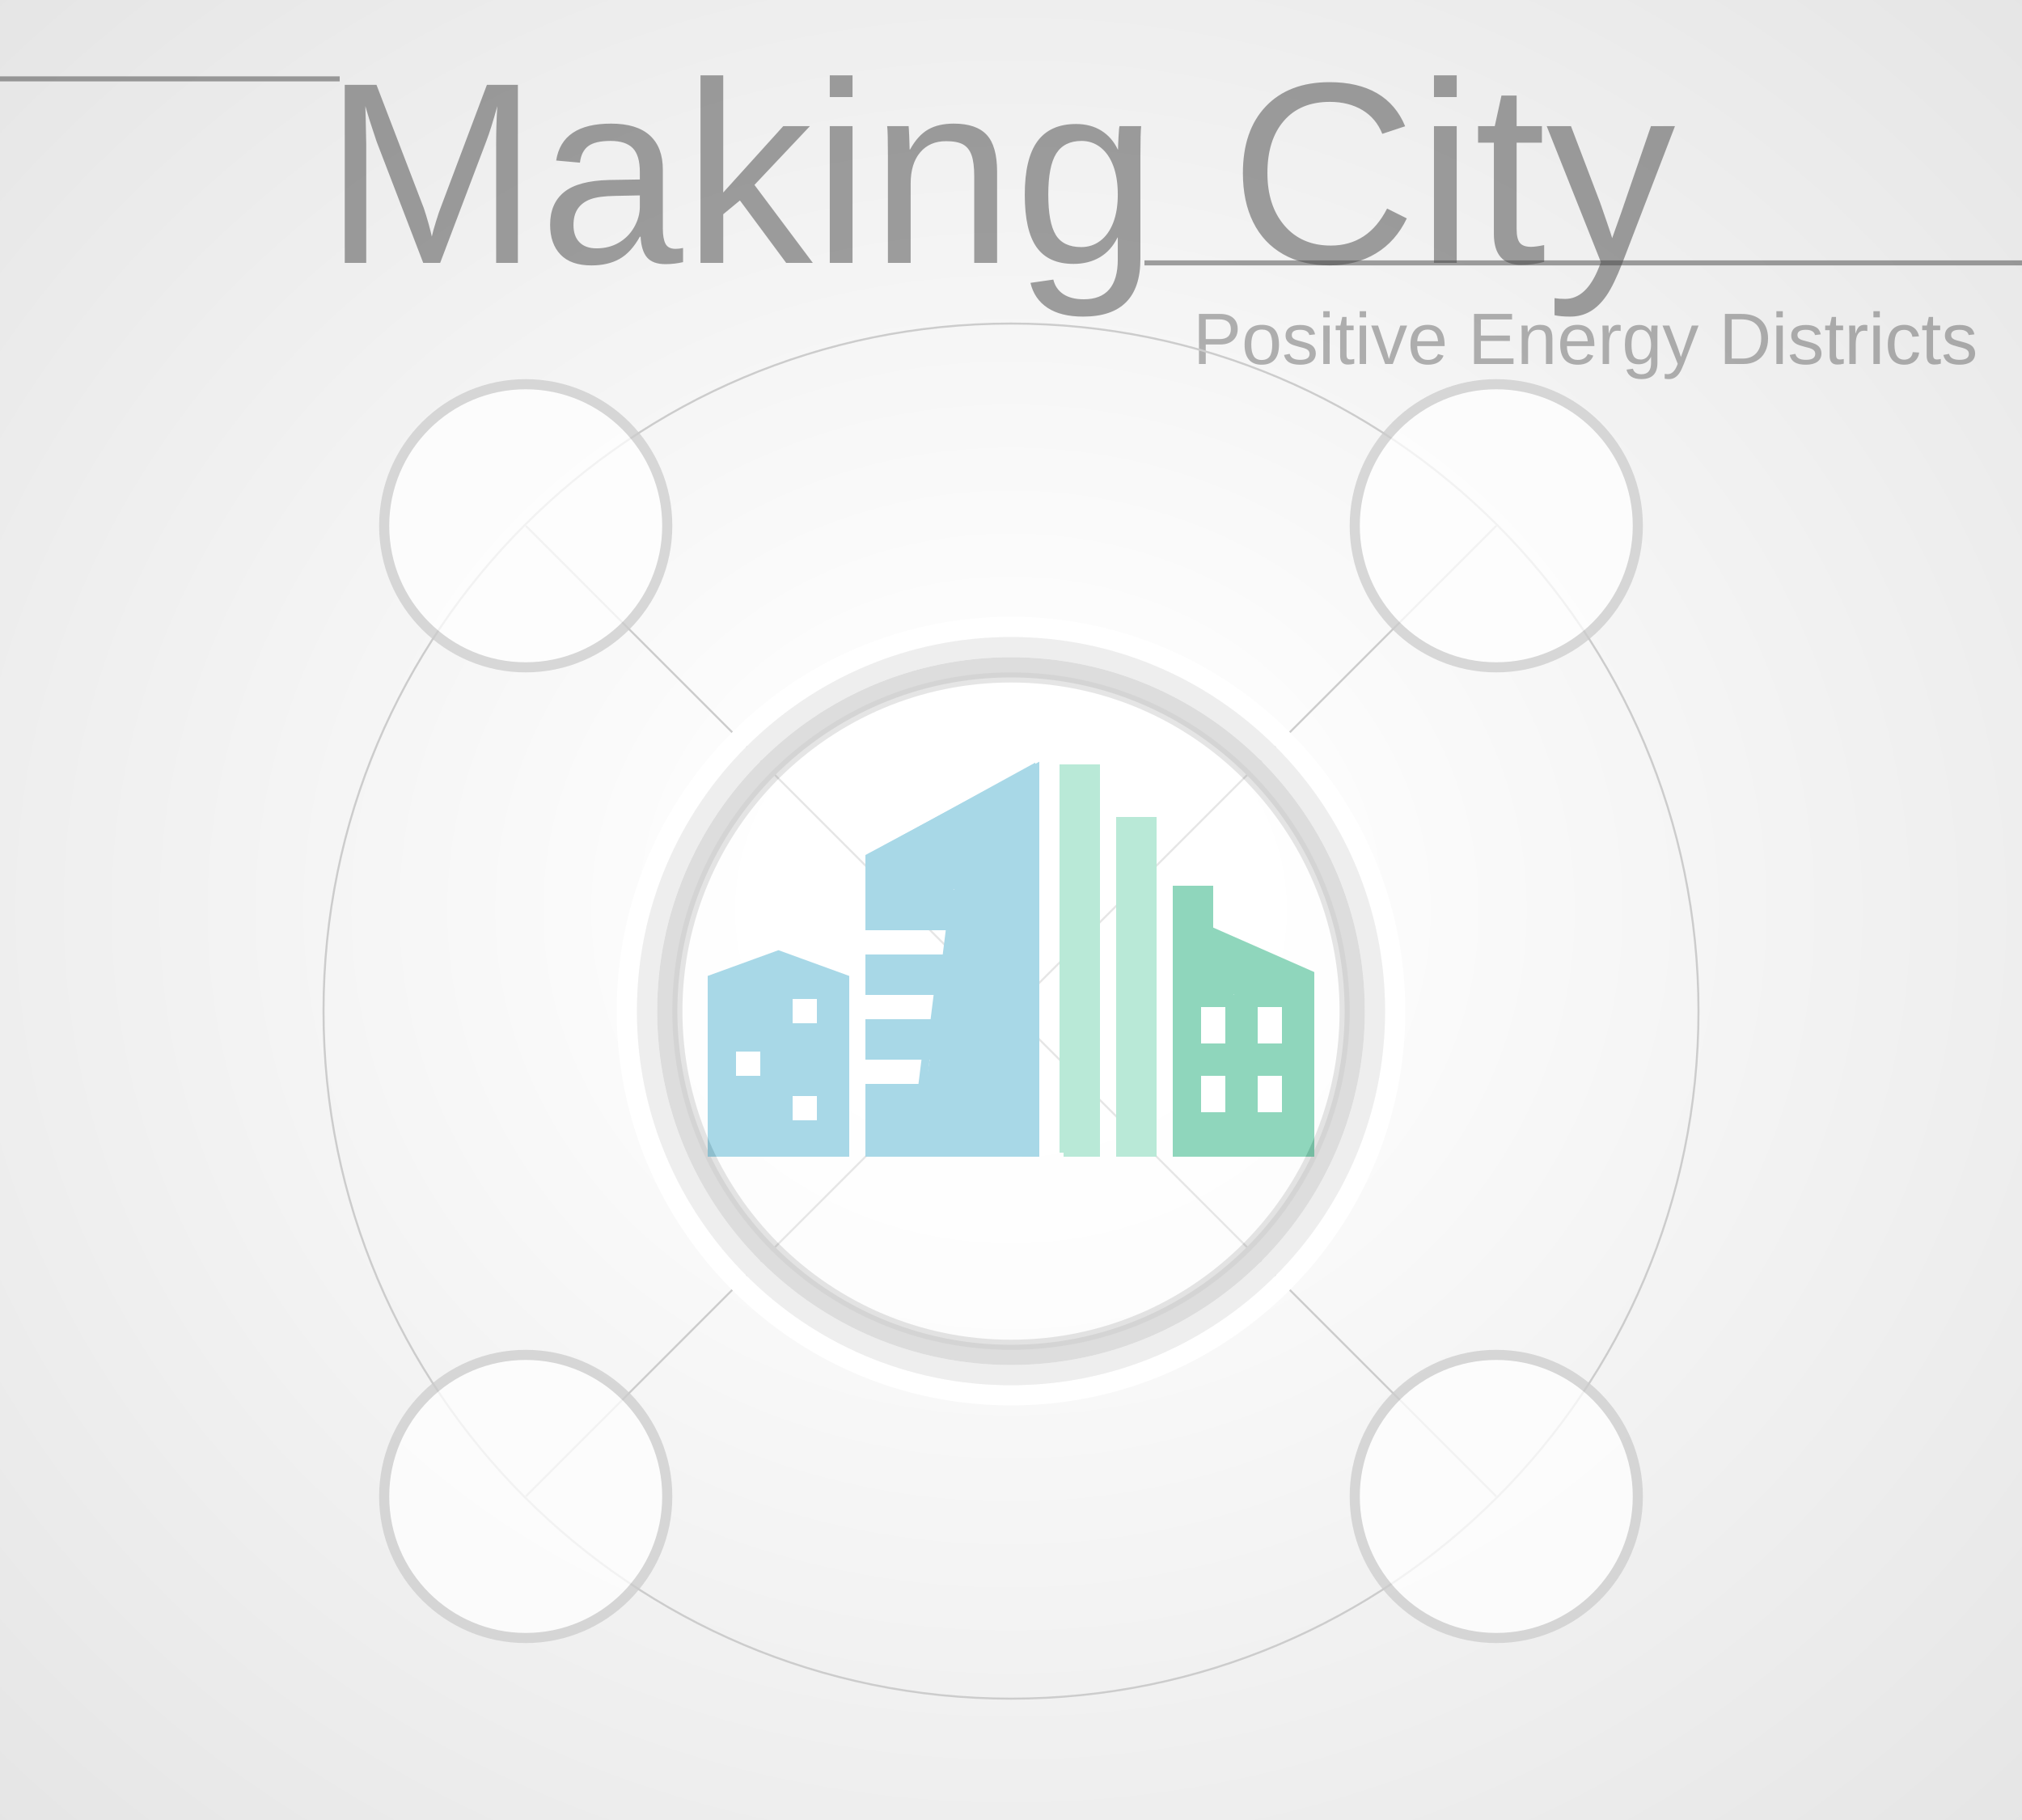
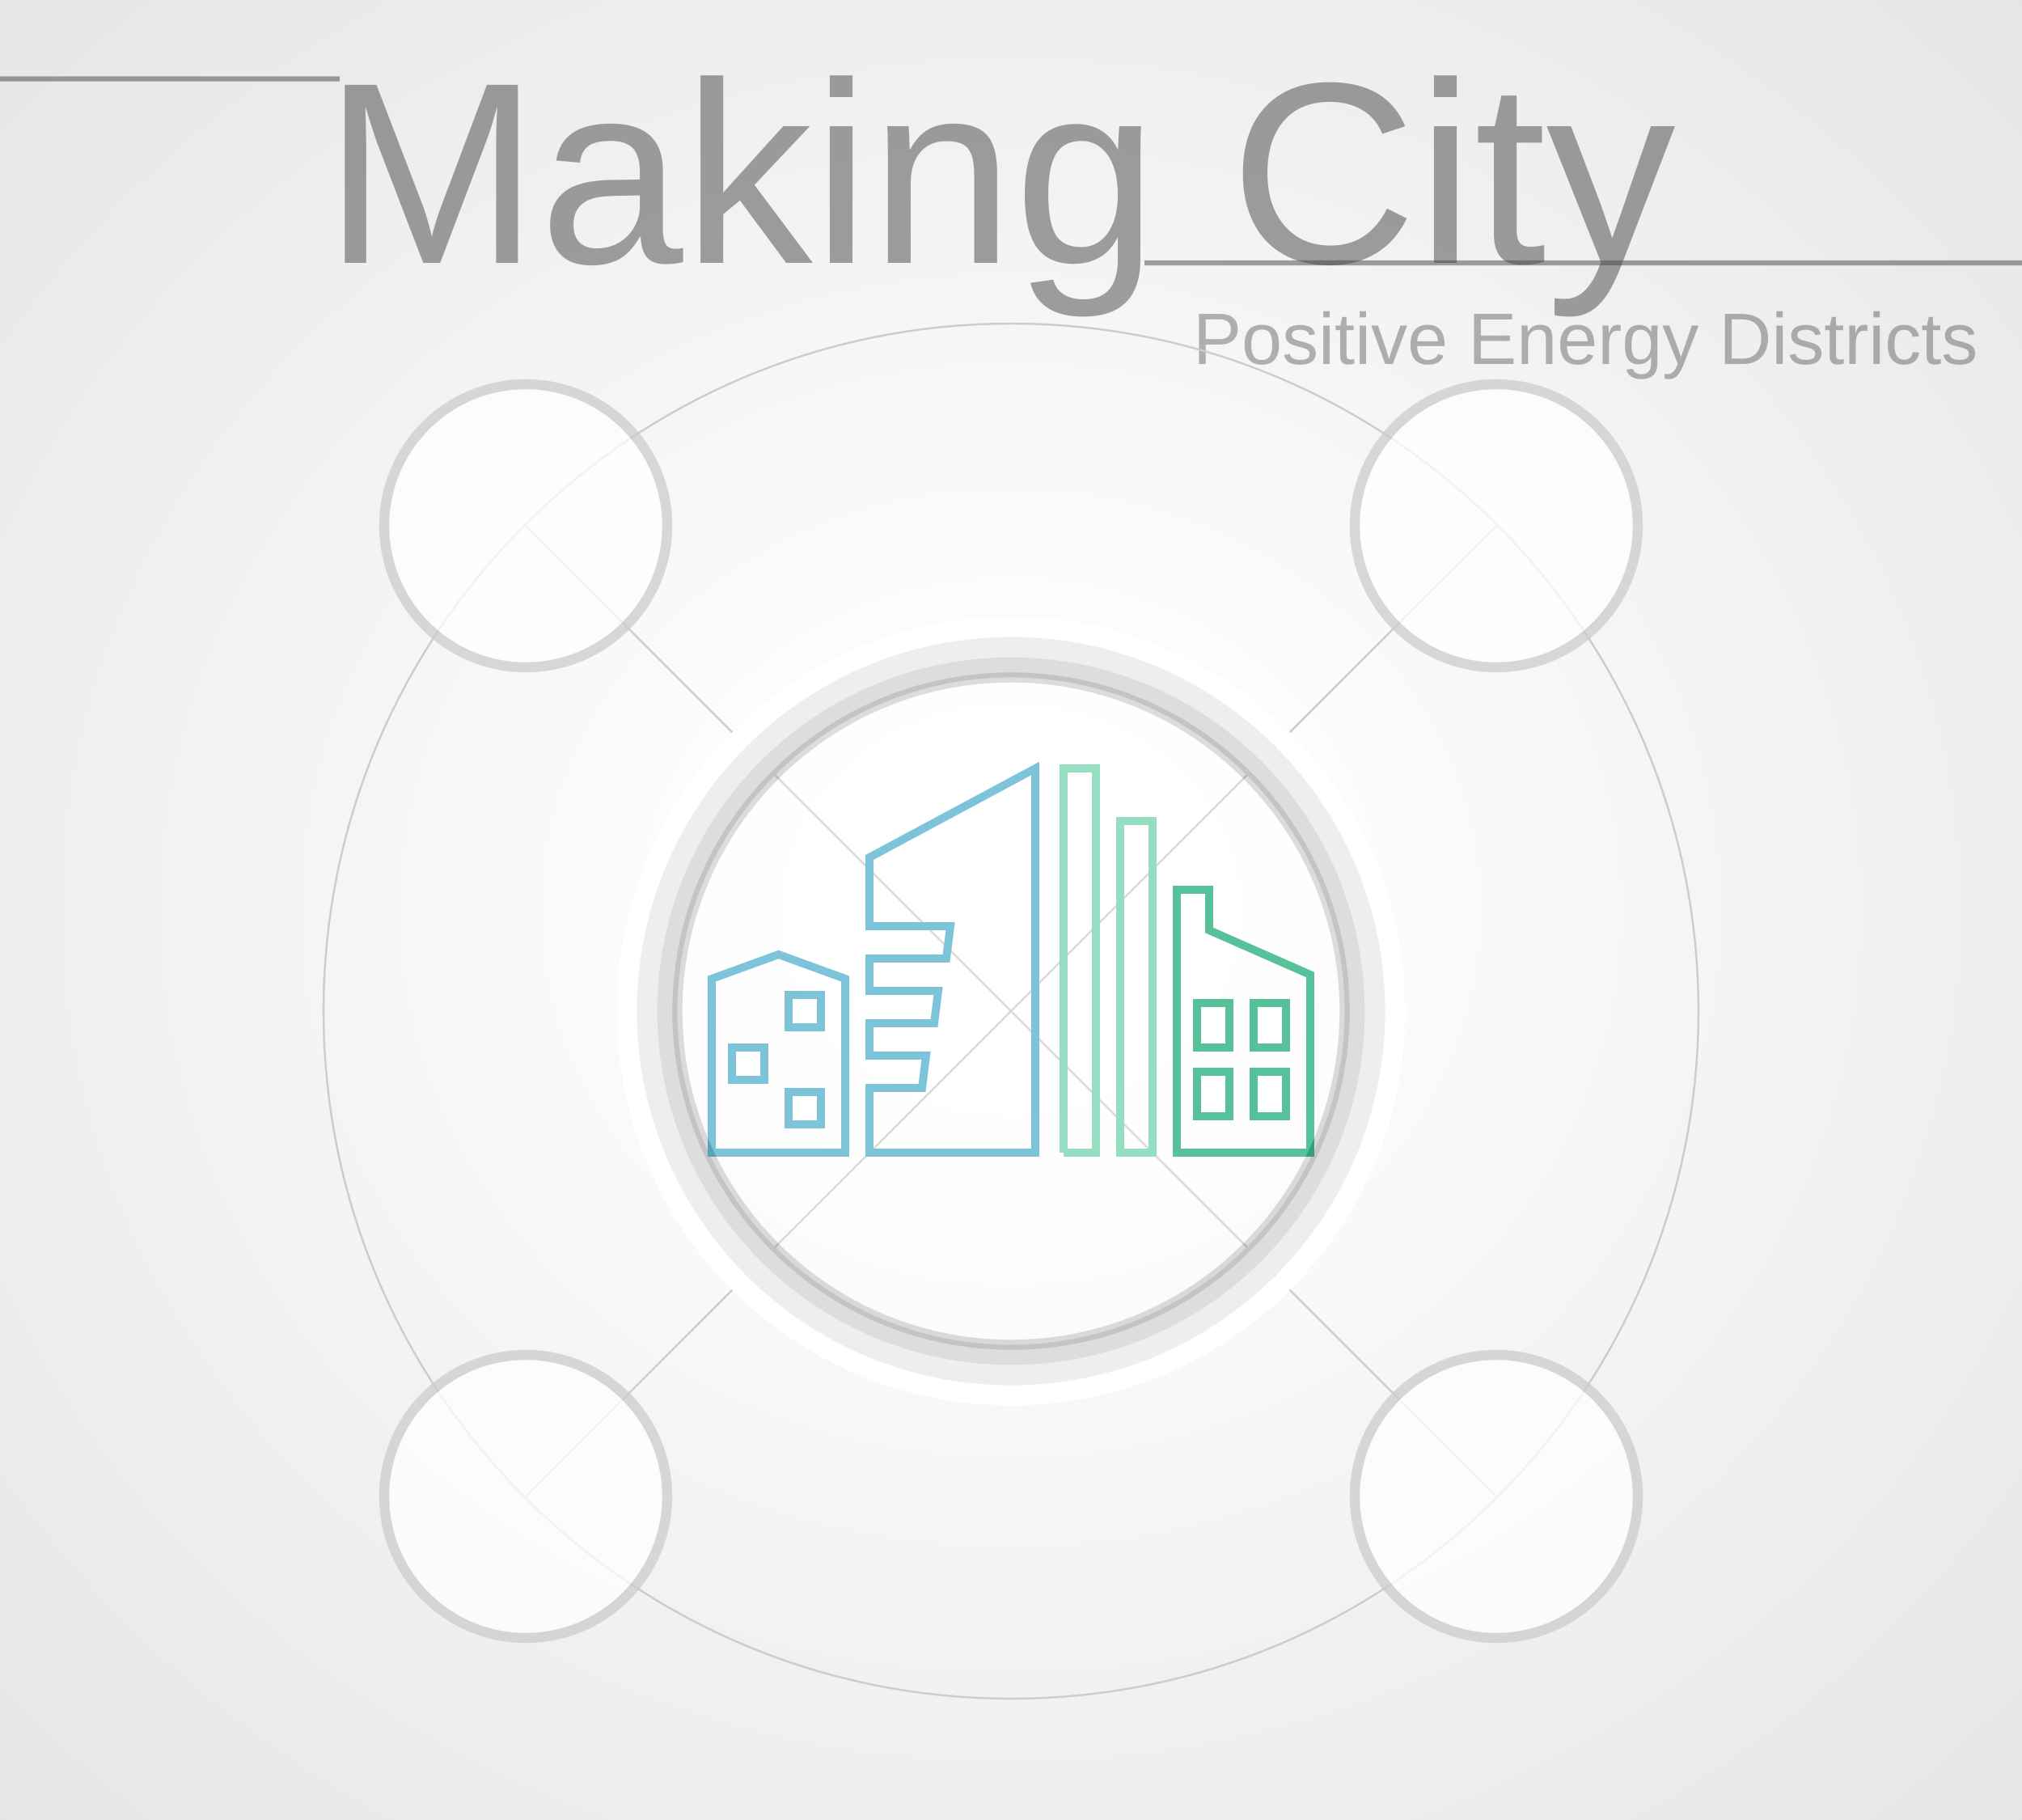
<svg xmlns="http://www.w3.org/2000/svg" width="1000" height="900" viewBox="-500 -500 1000 900" preserveAspectRatio="xMinYMin meet">
  <style>
.line {
	fill: none;
	stroke-width: 1;
	stroke: #ccc;
}
.circle-district {
	cursor: pointer;
}
.grid-head {
	opacity: 0.5;
	stroke-width: 2.5;
	stroke: #444;
}
</style>
  <defs>
    <radialGradient id="grad" cx="50%" cy="50%" r="100%">
      <stop offset="10%" style="stop-color:#fff; stop-opacity:1" />
      <stop offset="50%" style="stop-color:#eee; stop-opacity:1" />
      <stop offset="90%" style="stop-color:#ddd; stop-opacity:1" />
    </radialGradient>
  </defs>
  <rect x="-500" y="-500" width="1000" height="900" fill="url(#grad)" stroke-width="0" stroke="#000" />
  <text x="-340" y="-370" opacity="0.5" font-family="Arial, Helvetica, sans-serif" font-size="128px" fill="#444">Making City</text>
  <path class="grid-head" d="M-500 -461 H-332" />
  <path class="grid-head" d="M66 -370 H500" />
  <text x="90" y="-320" opacity="0.4" font-family="Arial, Helvetica, sans-serif" font-size="36px" fill="#444">Positive Energy Districts</text>
  <path class="line" d="M0,0 L240,-240" />
  <path class="line" d="M0,0 L240,240" />
  <path class="line" d="M0,0 L-240,-240" />
  <path class="line" d="M0,0 L-240,240" />
  <circle cx="0" cy="0" r="340" stroke-width="1" stroke="#ccc" fill="none" />
  <circle cx="0" cy="0" r="190" stroke-width="10" stroke="#fff" fill="none" />
  <circle cx="0" cy="0" r="180" stroke-width="10" stroke="#eee" fill="none" />
  <circle cx="0" cy="0" r="170" stroke-width="10" stroke="#ddd" fill="none" />
  <path id="first-building-path" d="M0,0 L0,43 L16.5,49 L33,43 L33,0 L0,0 Z   M39,0 L39,16 L52,16 L53,24 L39,24 L39,32 L55,32 L56,40 L39,40 L39,48 L58,48 L59,56 L39,56 L39,73 L80,95 L80,0 L39,0 Z" style="stroke:#51b0ce;stroke-width:2px;stroke-dasharray:0px 0px;fill:none;transform: scaleY(-2) scaleX(2) translate(-74px,-35px);">
    <animate id="first-building-path-animate" attributeName="stroke-dashoffset" from="0" to="0" dur="2s" repeatCount="1" />
  </path>
-   <path id="first-painting-path" d="M5,0 L5,39 L16.5 44 L28,39 L28,5 L5,5 Z    M15,10 L15,38 L20,38 L20,10    M44,0 L44,11 L57,11 L65,60 L44,60 L44,71 L75,88 L75,5 L44,5    M39,44 L80,44    M39,28 L80,28    M65,0 L65,73 L48,65" style="stroke:#51b0ce;stroke-width:10px;stroke-dasharray:0px 0px;fill:none;transform: scaleY(-2) scaleX(2) translate(-74px,-35px);">
-     <animate id="first-painting-path-animate" attributeName="stroke-dashoffset" from="0" to="0" dur="2s" repeatCount="1" />
-   </path>
+   <path id="first-painting-path" d="M5,0 L5,39 L16.5 44 L28,39 L28,5 L5,5 Z    M15,10 L15,38 L20,38 L20,10    M44,0 L44,11 L57,11 L65,60 L44,60 L44,71 L75,88 L75,5 L44,5    M39,44 L80,44    M39,28 L80,28    M65,0 L65,73 L48,65" style="stroke:#fff;stroke-width:0px;fill:none;transform: scaleY(-2) scaleX(2) translate(-74px,-35px);" />
  <rect x="19" y="7" width="8" height="8" style="stroke:#51b0ce;stroke-width:2px;fill:#fff;transform: scaleY(-2) scaleX(2) translate(-74px,-35px);">
    <animate attributeName="opacity" from="0" to="1" dur="2s" />
  </rect>
  <rect x="5" y="18" width="8" height="8" style="stroke:#51b0ce;stroke-width:2px;fill:#fff;transform: scaleY(-2) scaleX(2) translate(-74px,-35px);">
    <animate attributeName="opacity" from="0" to="1" dur="2s" />
  </rect>
  <rect x="19" y="31" width="8" height="8" style="stroke:#51b0ce;stroke-width:2px;fill:#fff;transform: scaleY(-2) scaleX(2) translate(-74px,-35px);">
    <animate attributeName="opacity" from="0" to="1" dur="2s" />
  </rect>
  <path id="second-building-path" d="M87,0 L87,95 L95,95 L95,0 L87,0 M101,0 L101,82 L109,82 L109,0 L101,0 Z" style="stroke:#73d3ae;stroke-width:2px;stroke-dasharray:0px 0px;fill:none;transform: scaleY(-2) scaleX(2) translate(-74px,-35px);">
    <animate id="second-building-path-animate" attributeName="stroke-dashoffset" from="0" to="0" dur="2s" repeatCount="1" />
  </path>
-   <path id="second-painting-path" d="M91,0 L91,95 M105,0 L105,82" style="stroke:#73d3ae;stroke-width:8px;stroke-dasharray:0px 0px;fill:none;transform: scaleY(-2) scaleX(2) translate(-74px,-35px);">
-     <animate id="second-painting-path-animate" attributeName="stroke-dashoffset" from="0" to="0" dur="2s" repeatCount="1" />
-   </path>
+   <path id="second-painting-path" d="M91,0 L91,95 M105,0 L105,82" style="stroke:#fff;stroke-width:0px;fill:none;transform: scaleY(-2) scaleX(2) translate(-74px,-35px);" />
  <path id="third-building-path" d="M115,0 L115,65 L123,65 L123,55 L148,44 L148,0 L115,0 Z" style="stroke:#1fac78;stroke-width:2px;stroke-dasharray:0px 0px;fill:none;transform: scaleY(-2) scaleX(2) translate(-74px,-35px);">
    <animate id="third-building-path-animate" attributeName="stroke-dashoffset" from="0" to="0" dur="2s" repeatCount="1" />
  </path>
-   <path id="third-painting-path" d="M120,0 L120,65 L120,51 L144,41 L144,5 L125,5 L125,45 L140,39 L140,5 L133,5 L133,39" style="stroke:#1fac78;stroke-width:8px;stroke-dasharray:0px 0px;fill:none;transform: scaleY(-2) scaleX(2) translate(-74px,-35px);">
-     <animate id="third-painting-path-animate" attributeName="stroke-dashoffset" from="0" to="0" dur="2s" repeatCount="1" />
-   </path>
+   <path id="third-painting-path" d="M119,0 L119,65 L119,52 L144,41 L144,5 L125,5 L125,45 L140,39 L140,4 L133,4 L133,39" style="stroke:#fff;stroke-width:0px;fill:none;transform: scaleY(-2) scaleX(2) translate(-74px,-35px);" />
  <rect x="120" y="9" width="8" height="11" style="stroke:#1fac78;stroke-width:2px;fill:#fff;transform: scaleY(-2) scaleX(2) translate(-74px,-35px);">
    <animate attributeName="opacity" from="0" to="1" dur="2s" />
  </rect>
  <rect x="120" y="26" width="8" height="11" style="stroke:#1fac78;stroke-width:2px;fill:#fff;transform: scaleY(-2) scaleX(2) translate(-74px,-35px);">
    <animate attributeName="opacity" from="0" to="1" dur="2s" />
  </rect>
  <rect x="134" y="9" width="8" height="11" style="stroke:#1fac78;stroke-width:2px;fill:#fff;transform: scaleY(-2) scaleX(2) translate(-74px,-35px);">
    <animate attributeName="opacity" from="0" to="1" dur="2s" />
  </rect>
  <rect x="134" y="26" width="8" height="11" style="stroke:#1fac78;stroke-width:2px;fill:#fff;transform: scaleY(-2) scaleX(2) translate(-74px,-35px);">
    <animate attributeName="opacity" from="0" to="1" dur="2s" />
  </rect>
-   <circle class="circle-district" id="district" cx="0" cy="0" r="165" stroke-width="5" stroke="#ccc" fill="#fff" opacity="0.5" transform="scale(1.0)">
+   <circle class="circle-district" id="district" cx="0" cy="0" r="165" stroke-width="5" stroke="#777" fill="#fff" opacity="0.25" transform="scale(1.0)">
    <animate attributeName="r" begin="0s" dur="3s" repeatCount="indefinite" values="165;175;165" />
  </circle>
  <circle cx="240" cy="-240" r="70" stroke-width="5" stroke="#ccc" fill="#fff" opacity="0.75" />
  <circle cx="240" cy="240" r="70" stroke-width="5" stroke="#ccc" fill="#fff" opacity="0.75" />
  <circle cx="-240" cy="-240" r="70" stroke-width="5" stroke="#ccc" fill="#fff" opacity="0.75" />
  <circle cx="-240" cy="240" r="70" stroke-width="5" stroke="#ccc" fill="#fff" opacity="0.75" />
</svg>
